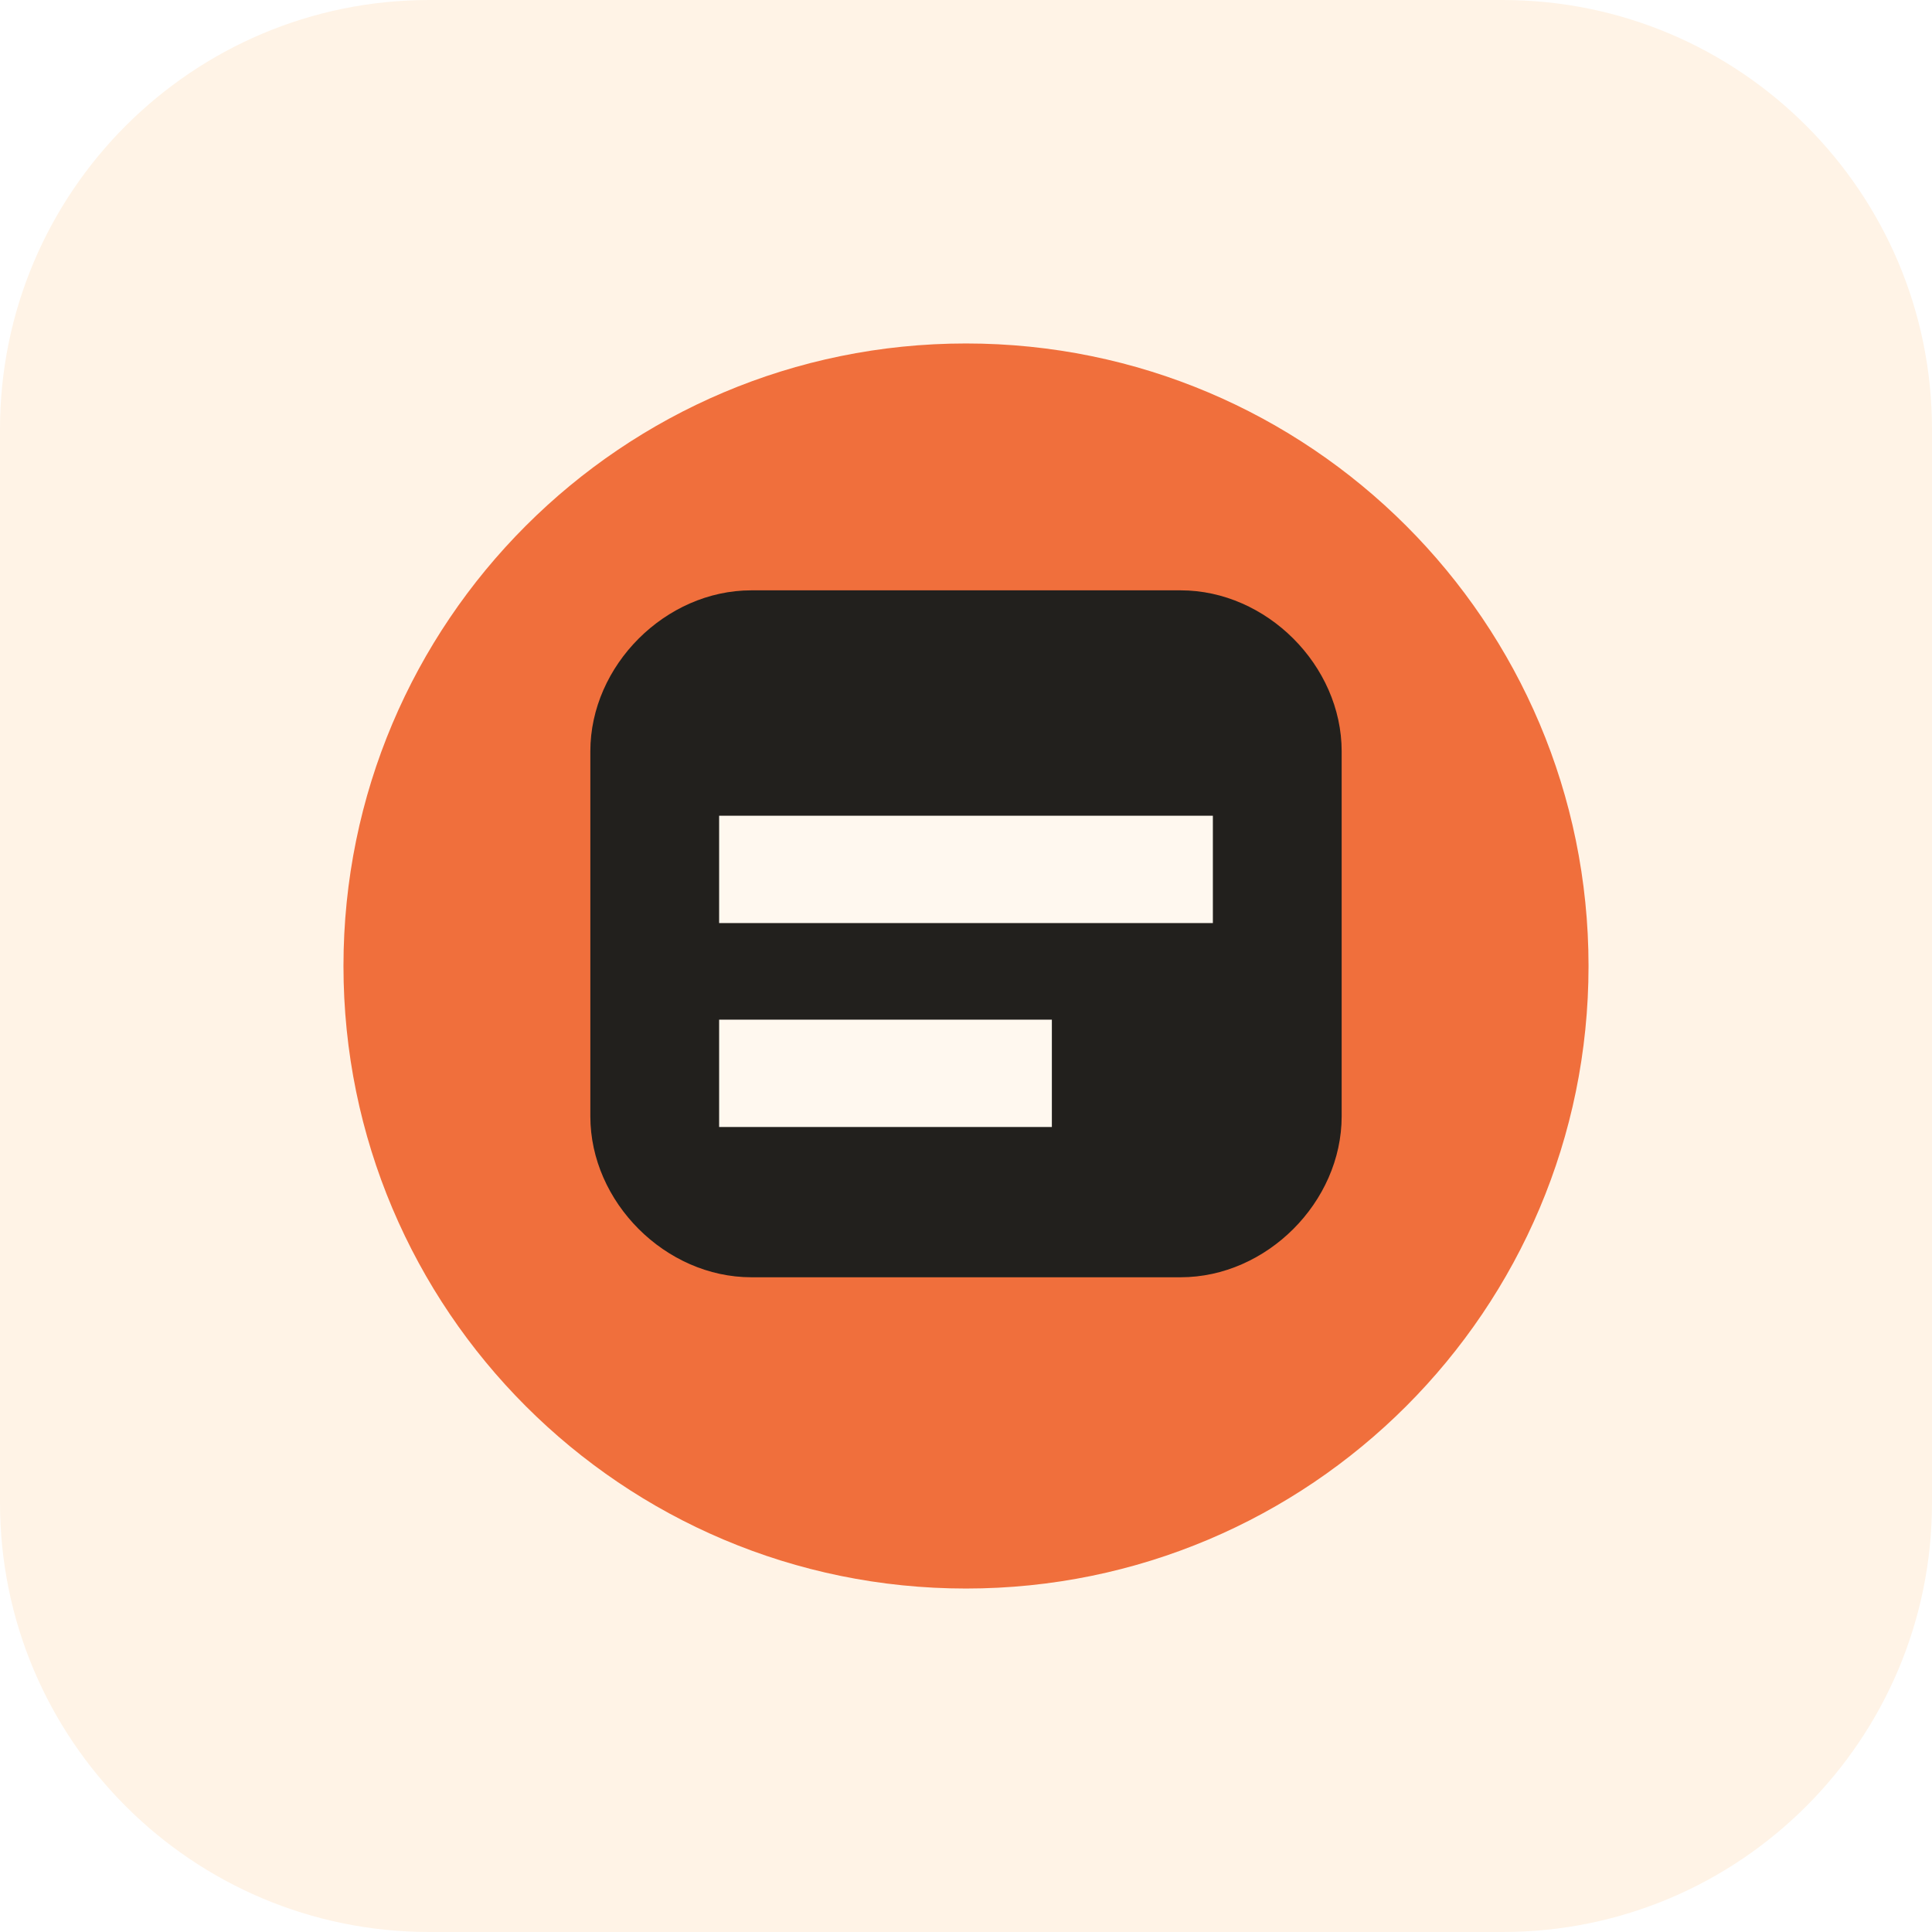
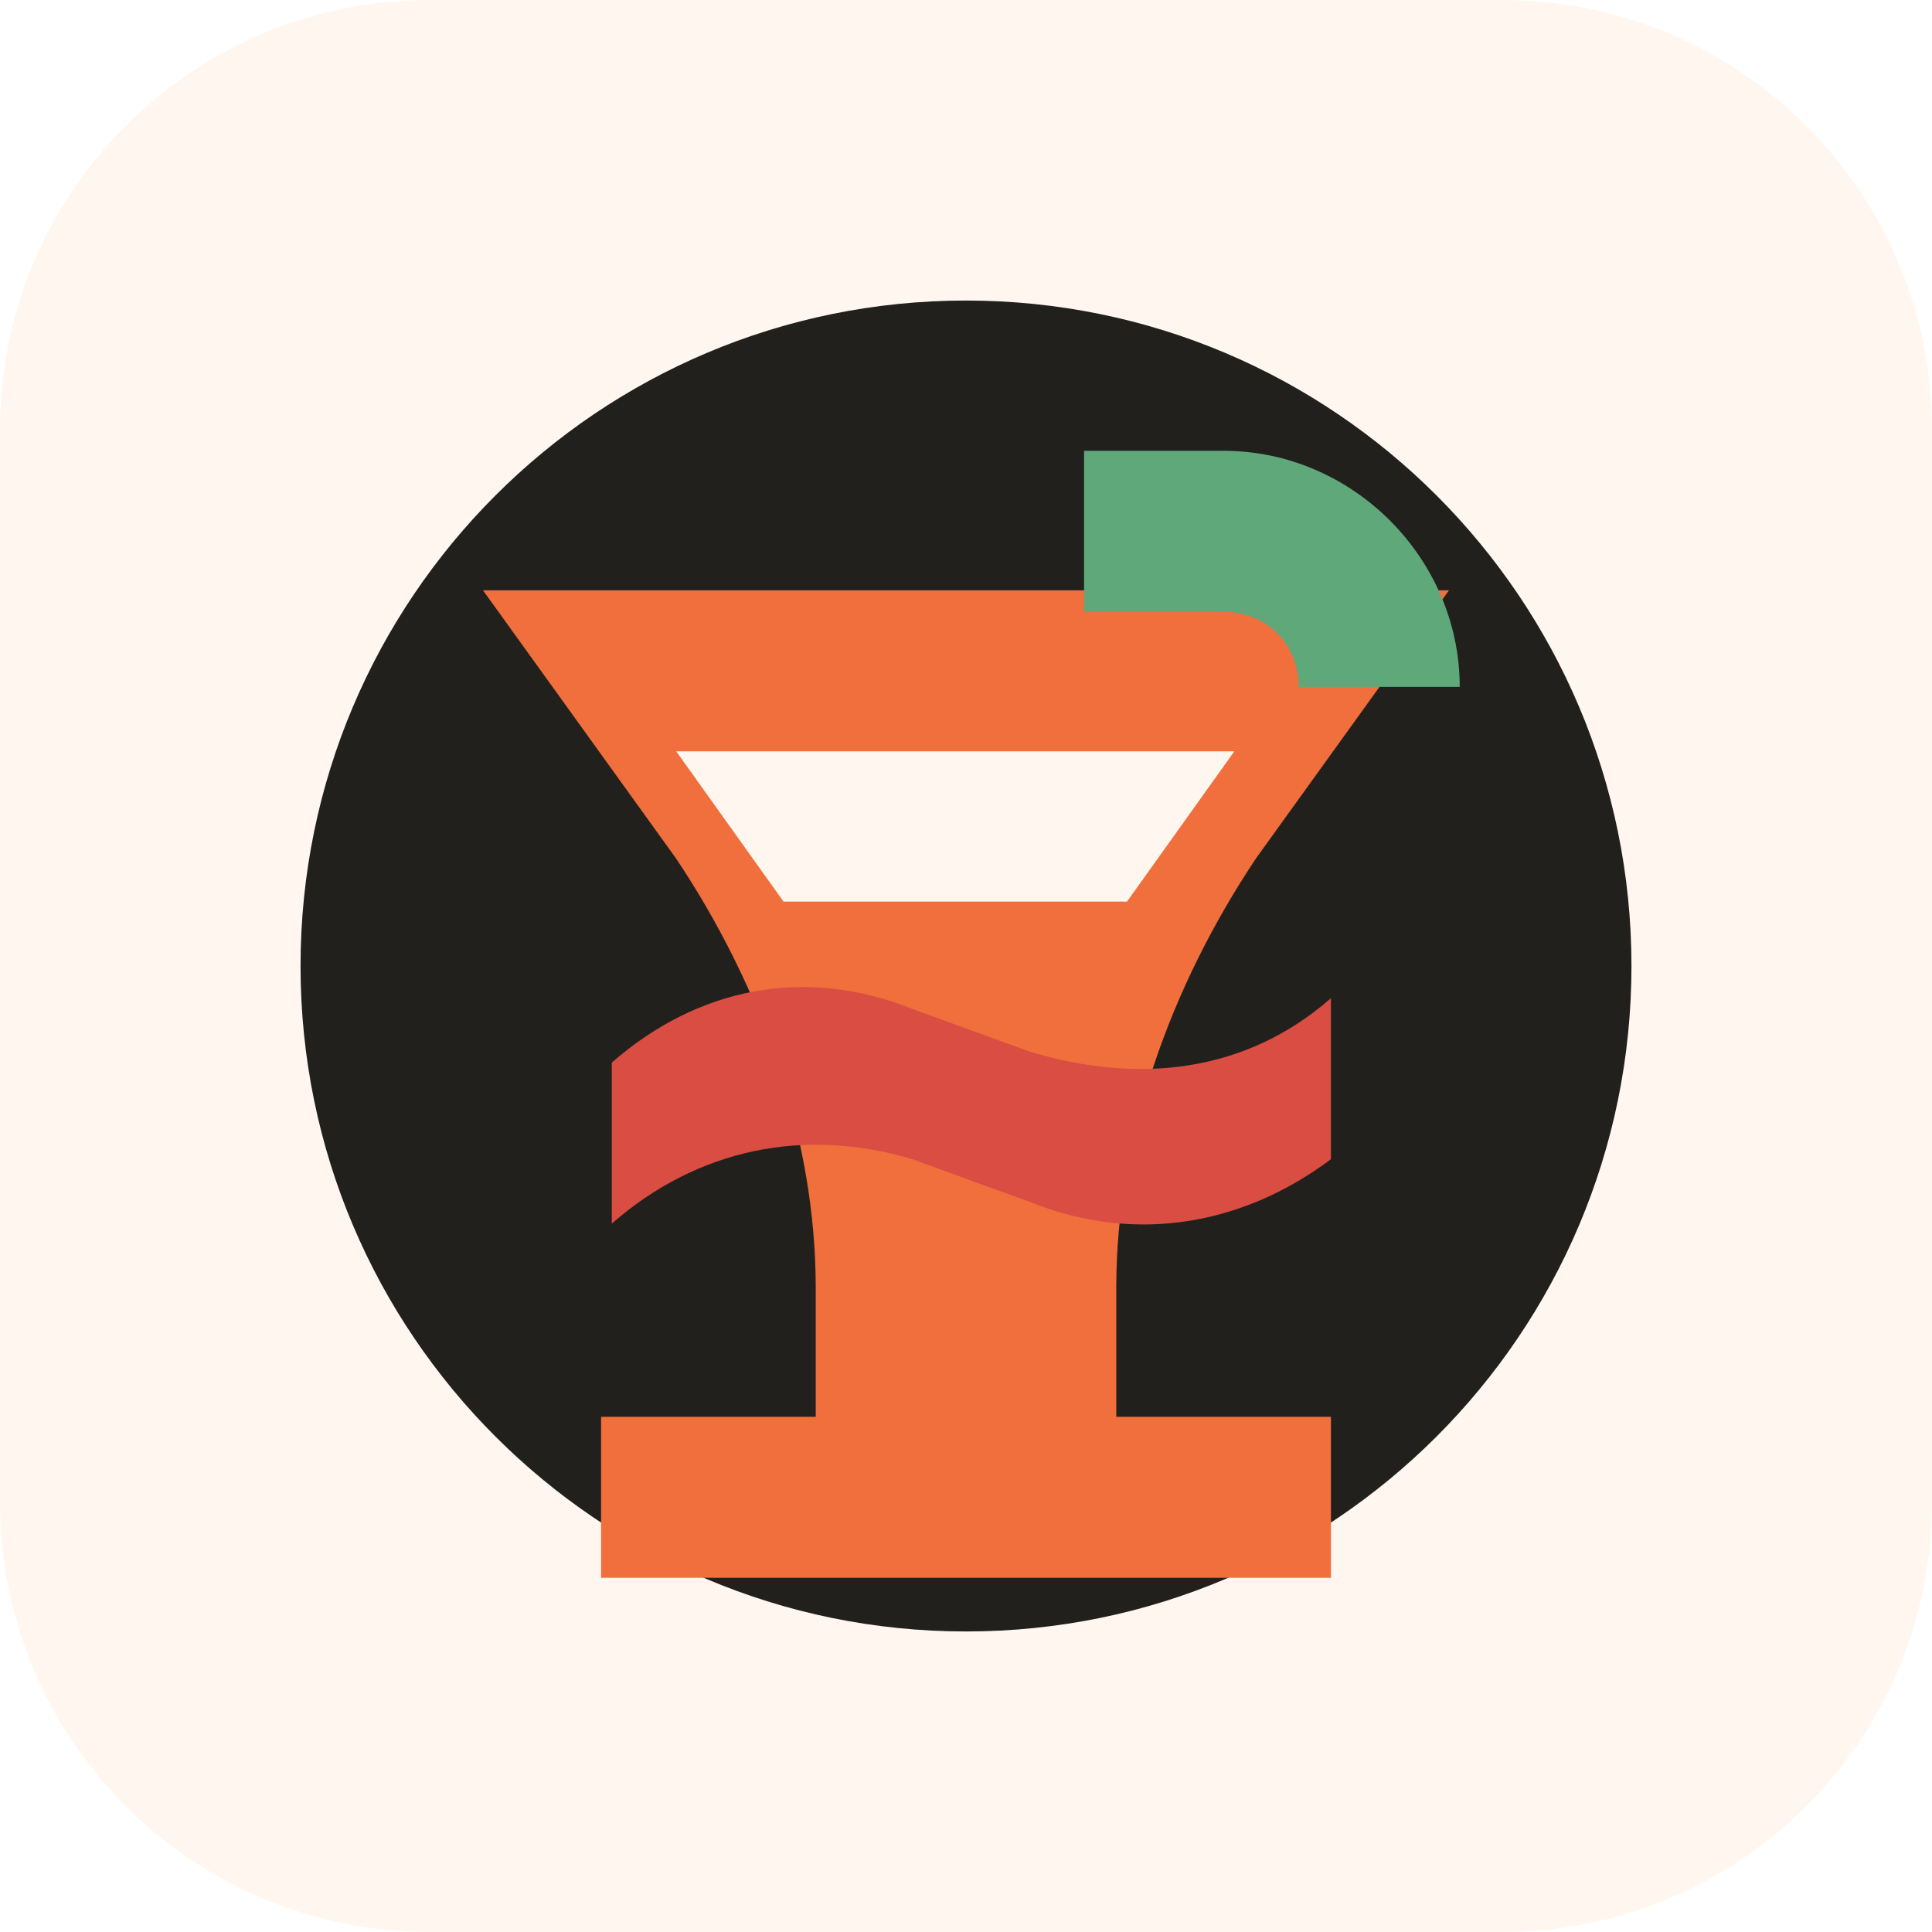
<svg xmlns="http://www.w3.org/2000/svg" viewBox="0 0 180 180">
-   <rect width="180" height="180" rx="40" fill="#fff3e6" />
-   <circle cx="90" cy="90" r="58" fill="#f06f3c" />
-   <path fill="#22201d" d="M55 70c0-8 7-15 15-15h40c8 0 15 7 15 15v34c0 8-7 15-15 15H70c-8 0-15-7-15-15V70Z" />
-   <path fill="#fff8ef" d="M67 76h46v10H67V76Zm0 19h31v10H67V95Z" />
+   <rect width="180" height="180" rx="40" fill="#fff7ef" />
+   <circle cx="90" cy="90" r="62" fill="#22201d" />
+   <path fill="#f06f3c" d="M45 55h90l-18 25c-8 12-13 26-13 40v12h20v15H56v-15h20v-12c0-14-5-28-13-40L45 55Z" />
+   <path fill="#fff7ef" d="M63 70h52L105 84H73L63 70Z" />
+   <path fill="#5fa879" d="M114 42c12 0 22 10 22 22h-15c0-4-3-7-7-7h-13V42h13Z" />
+   <path fill="#d94d43" d="M57 99c8-7 18-9 28-5l11 4c10 3 20 2 28-5v15c-8 6-18 8-28 4l-11-4c-10-3-20-1-28 6V99Z" />
</svg>
